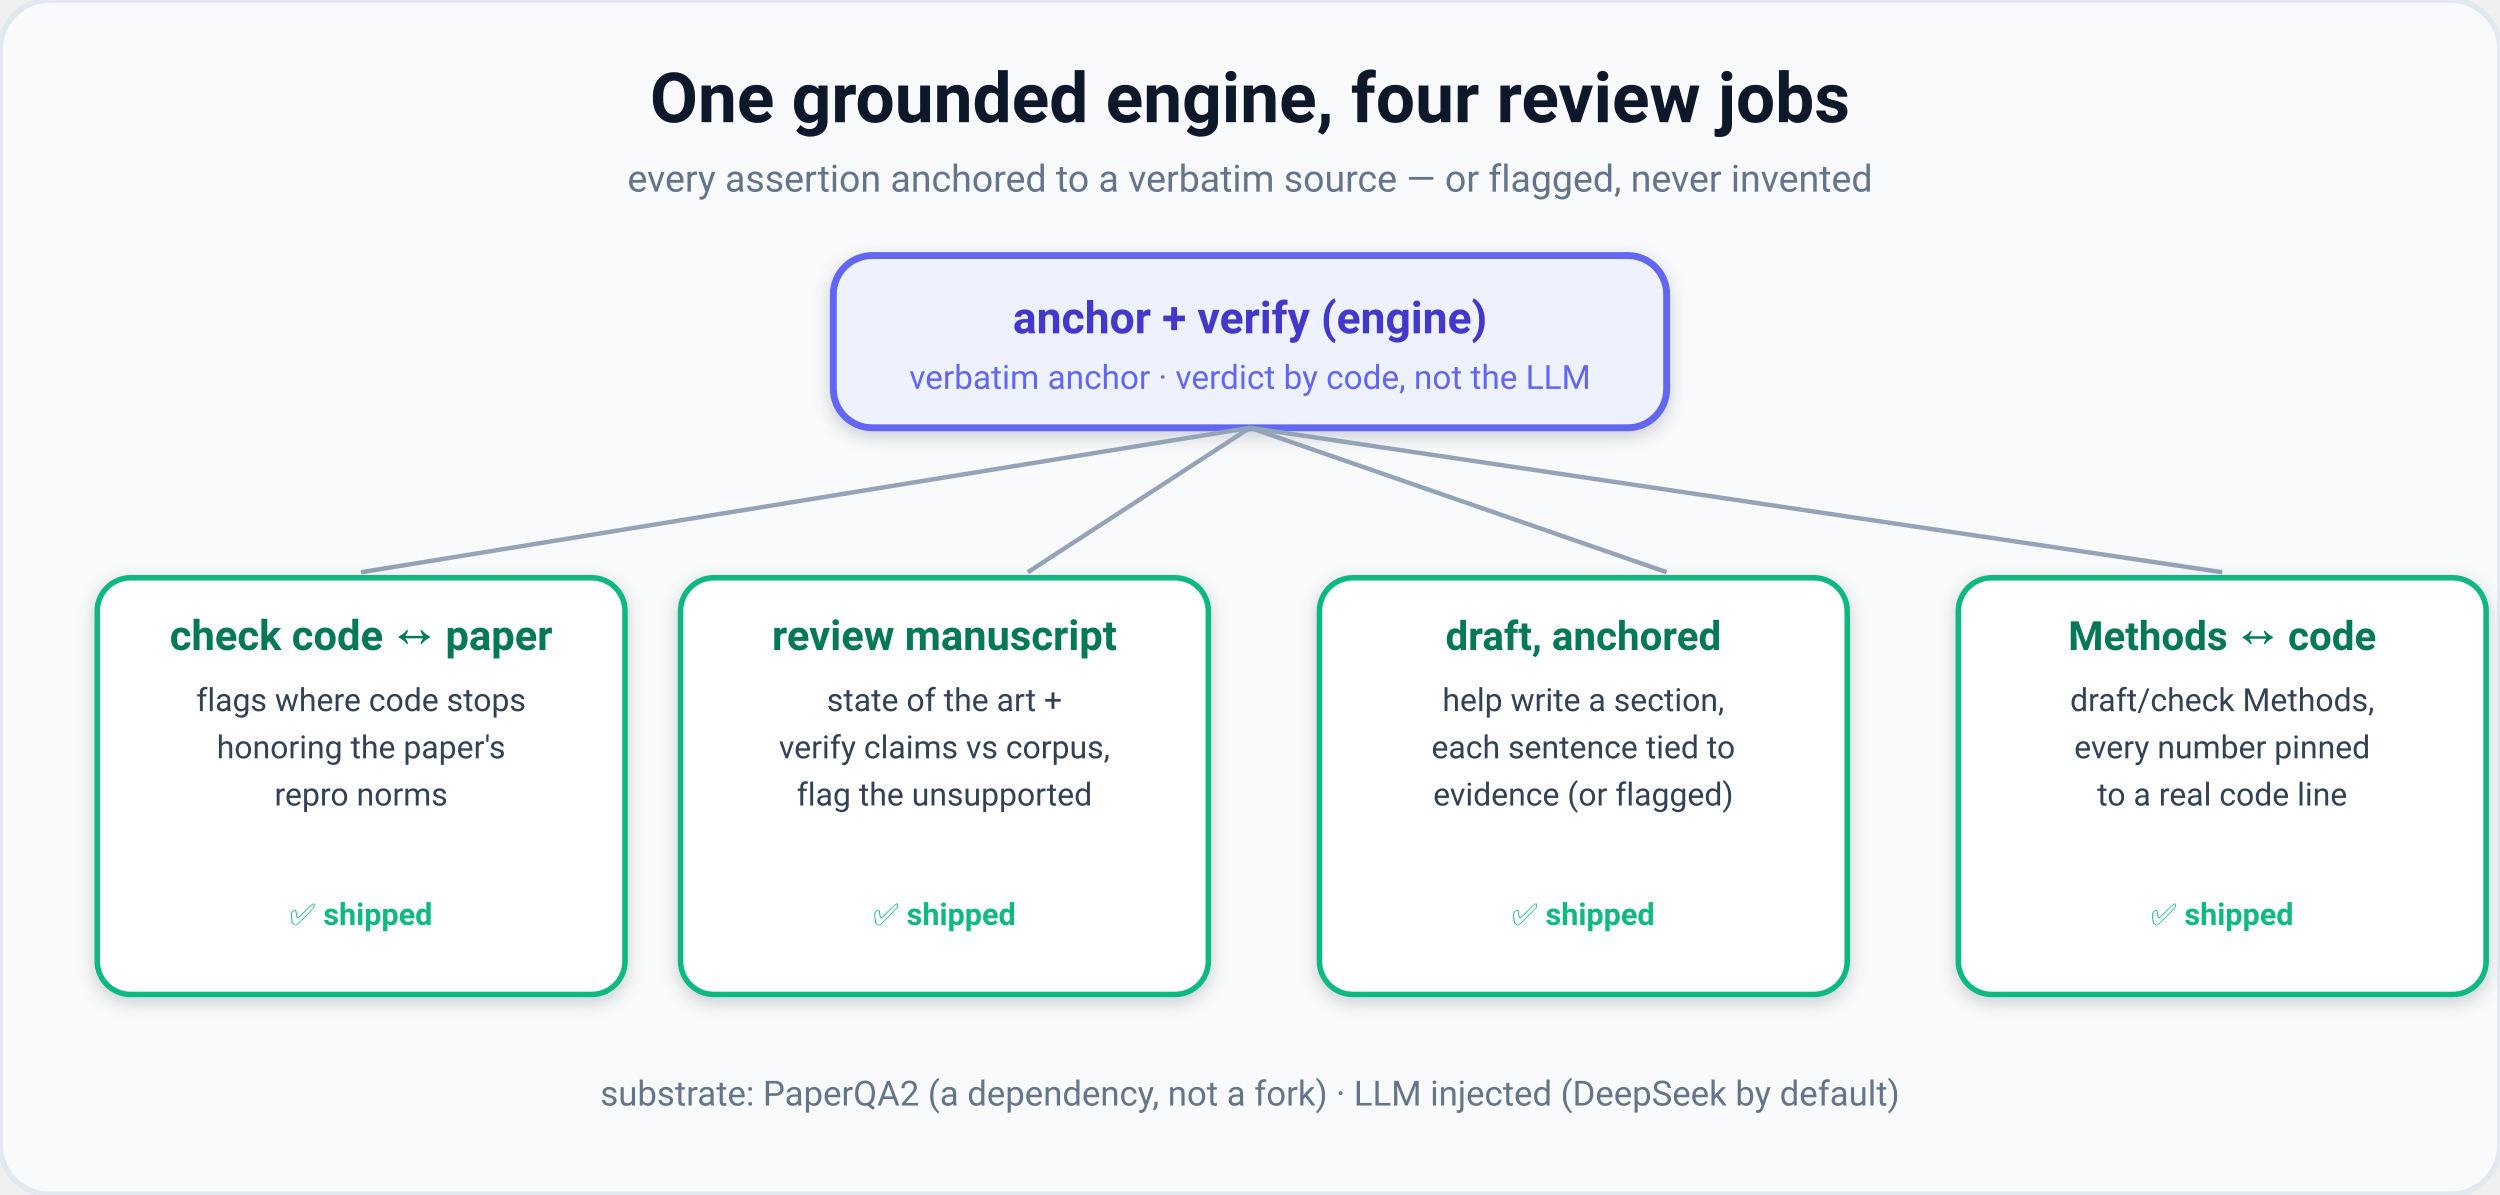
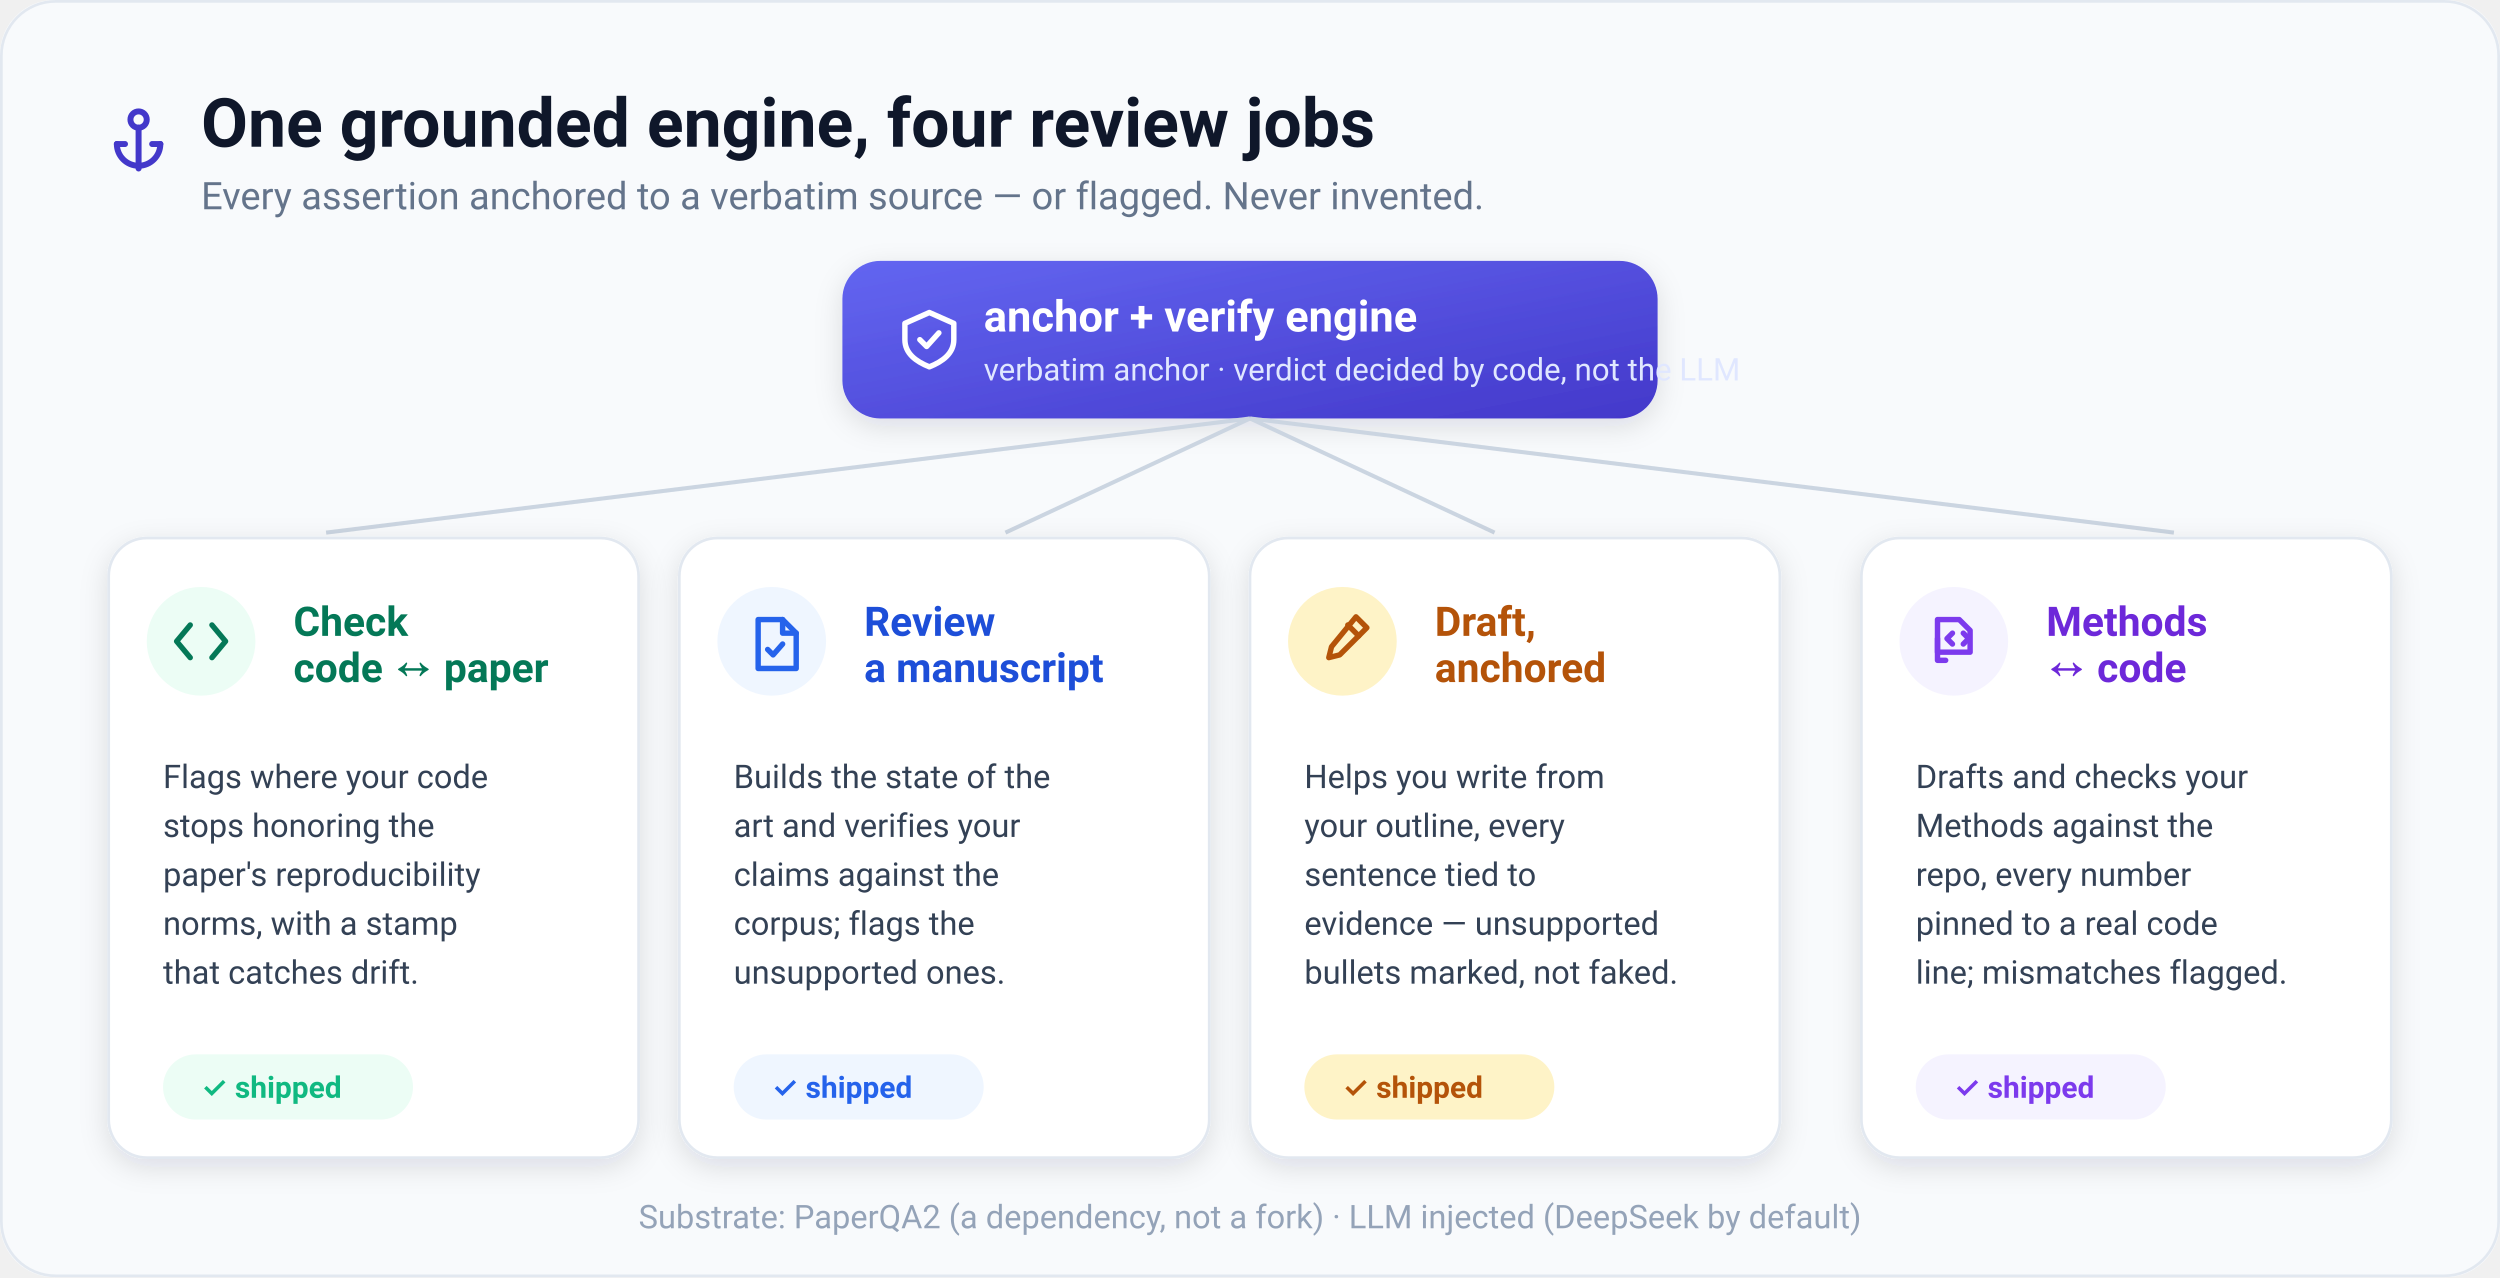
- <svg xmlns="http://www.w3.org/2000/svg" width="900" height="430" viewBox="0 0 900 430" font-family="-apple-system, Segoe UI, Roboto, Helvetica, Arial, sans-serif">
+ <svg xmlns="http://www.w3.org/2000/svg" width="920" height="470" viewBox="0 0 920 470" font-family="-apple-system, BlinkMacSystemFont, 'Segoe UI', Roboto, Helvetica, Arial, sans-serif">
  <defs>
-     <filter id="s" x="-20%" y="-20%" width="140%" height="140%">
-       <feDropShadow dx="0" dy="2" stdDeviation="3" flood-color="#0f172a" flood-opacity="0.18" />
+     <linearGradient id="engine" x1="0" y1="0" x2="1" y2="1">
+       <stop offset="0" stop-color="#6366f1" />
+       <stop offset="1" stop-color="#4338ca" />
+     </linearGradient>
+     <filter id="sh" x="-30%" y="-30%" width="160%" height="160%">
+       <feDropShadow dx="0" dy="3" stdDeviation="5" flood-color="#1e293b" flood-opacity="0.12" />
    </filter>
  </defs>
-   <rect x="0" y="0" width="900" height="430" rx="18" fill="#f8fafc" />
-   <rect x="0" y="0" width="900" height="430" rx="18" fill="none" stroke="#e2e8f0" stroke-width="2" />
-   <text x="450" y="44" text-anchor="middle" font-size="25" font-weight="700" fill="#0f172a">One grounded engine, four review jobs</text>
-   <text x="450" y="69" text-anchor="middle" font-size="13.5" fill="#64748b">every assertion anchored to a verbatim source — or flagged, never invented</text>
-   <rect x="300" y="92" width="300" height="62" rx="14" fill="#eef2ff" stroke="#6366f1" stroke-width="2.5" filter="url(#s)" />
-   <text x="450" y="120" text-anchor="middle" font-size="16" font-weight="700" fill="#4338ca">anchor + verify (engine)</text>
-   <text x="450" y="140" text-anchor="middle" font-size="12" fill="#6366f1">verbatim anchor · verdict by code, not the LLM</text>
-   <line x1="450" y1="154" x2="130" y2="206" stroke="#94a3b8" stroke-width="1.6" />
-   <line x1="450" y1="154" x2="370" y2="206" stroke="#94a3b8" stroke-width="1.6" />
-   <line x1="450" y1="154" x2="600" y2="206" stroke="#94a3b8" stroke-width="1.6" />
-   <line x1="450" y1="154" x2="800" y2="206" stroke="#94a3b8" stroke-width="1.6" />
-   <rect x="35" y="208" width="190" height="150" rx="12" fill="#ffffff" stroke="#10b981" stroke-width="2" filter="url(#s)" />
-   <text x="130" y="234" text-anchor="middle" font-size="15" font-weight="700" fill="#047857">check code ↔ paper</text>
-   <text x="130" y="256" text-anchor="middle" font-size="11.5" fill="#334155">flags where code stops</text>
-   <text x="130" y="273" text-anchor="middle" font-size="11.5" fill="#334155">honoring the paper's</text>
-   <text x="130" y="290" text-anchor="middle" font-size="11.5" fill="#334155">repro norms</text>
-   <text x="130" y="333" text-anchor="middle" font-size="11" font-weight="600" fill="#10b981">✅ shipped</text>
-   <rect x="245" y="208" width="190" height="150" rx="12" fill="#ffffff" stroke="#10b981" stroke-width="2" filter="url(#s)" />
-   <text x="340" y="234" text-anchor="middle" font-size="15" font-weight="700" fill="#047857">review manuscript</text>
-   <text x="340" y="256" text-anchor="middle" font-size="11.5" fill="#334155">state of the art +</text>
-   <text x="340" y="273" text-anchor="middle" font-size="11.5" fill="#334155">verify claims vs corpus,</text>
-   <text x="340" y="290" text-anchor="middle" font-size="11.5" fill="#334155">flag the unsupported</text>
-   <text x="340" y="333" text-anchor="middle" font-size="11" font-weight="600" fill="#10b981">✅ shipped</text>
-   <rect x="475" y="208" width="190" height="150" rx="12" fill="#ffffff" stroke="#10b981" stroke-width="2" filter="url(#s)" />
-   <text x="570" y="234" text-anchor="middle" font-size="14.5" font-weight="700" fill="#047857">draft, anchored</text>
-   <text x="570" y="256" text-anchor="middle" font-size="11.5" fill="#334155">help write a section,</text>
-   <text x="570" y="273" text-anchor="middle" font-size="11.5" fill="#334155">each sentence tied to</text>
-   <text x="570" y="290" text-anchor="middle" font-size="11.5" fill="#334155">evidence (or flagged)</text>
-   <text x="570" y="333" text-anchor="middle" font-size="11" font-weight="600" fill="#10b981">✅ shipped</text>
-   <rect x="705" y="208" width="190" height="150" rx="12" fill="#ffffff" stroke="#10b981" stroke-width="2" filter="url(#s)" />
-   <text x="800" y="234" text-anchor="middle" font-size="14.5" font-weight="700" fill="#047857">Methods ↔ code</text>
-   <text x="800" y="256" text-anchor="middle" font-size="11.5" fill="#334155">draft/check Methods,</text>
-   <text x="800" y="273" text-anchor="middle" font-size="11.5" fill="#334155">every number pinned</text>
-   <text x="800" y="290" text-anchor="middle" font-size="11.5" fill="#334155">to a real code line</text>
-   <text x="800" y="333" text-anchor="middle" font-size="11" font-weight="600" fill="#10b981">✅ shipped</text>
-   <text x="450" y="398" text-anchor="middle" font-size="12.5" fill="#64748b">substrate: PaperQA2 (a dependency, not a fork) · LLM injected (DeepSeek by default)</text>
+   <rect x="0" y="0" width="920" height="470" rx="20" fill="#f8fafc" />
+   <rect x="0.5" y="0.5" width="919" height="469" rx="20" fill="none" stroke="#e2e8f0" />
+   <g transform="translate(40,40)">
+     <g transform="translate(0,-2)" stroke="#4338ca" stroke-width="2.2" fill="none" stroke-linecap="round" stroke-linejoin="round">
+       <circle cx="11" cy="6" r="3" />
+       <line x1="11" y1="9" x2="11" y2="24" />
+       <path d="M3 15a8 8 0 0 0 16 0" />
+       <line x1="3" y1="15" x2="6" y2="15" />
+       <line x1="19" y1="15" x2="16" y2="15" />
+     </g>
+     <text x="34" y="14" font-size="25" font-weight="700" fill="#0f172a">One grounded engine, four review jobs</text>
+     <text x="34" y="37" font-size="14" fill="#64748b">Every assertion anchored to a verbatim source — or flagged. Never invented.</text>
+   </g>
+   <g transform="translate(310,96)">
+     <rect width="300" height="58" rx="14" fill="url(#engine)" filter="url(#sh)" />
+     <g transform="translate(20,17)" stroke="#ffffff" stroke-width="2" fill="none" stroke-linecap="round" stroke-linejoin="round">
+       <path d="M12 2 3 6v6c0 5 4 8 9 10 5-2 9-5 9-10V6z" />
+       <path d="M8.5 12l2.5 2.5 4.5-5" />
+     </g>
+     <text x="52" y="26" font-size="16" font-weight="700" fill="#ffffff">anchor + verify engine</text>
+     <text x="52" y="44" font-size="11.5" fill="#e0e7ff">verbatim anchor · verdict decided by code, not the LLM</text>
+   </g>
+   <g stroke="#cbd5e1" stroke-width="1.5">
+     <path d="M460 154 L120 196" fill="none" />
+     <path d="M460 154 L370 196" fill="none" />
+     <path d="M460 154 L550 196" fill="none" />
+     <path d="M460 154 L800 196" fill="none" />
+   </g>
+   <g transform="translate(40,198)">
+     <rect width="195" height="228" rx="14" fill="#ffffff" stroke="#e2e8f0" filter="url(#sh)" />
+     <circle cx="34" cy="38" r="20" fill="#ecfdf5" />
+     <g transform="translate(24,28)" stroke="#047857" stroke-width="2" fill="none" stroke-linecap="round" stroke-linejoin="round">
+       <polyline points="6,4 1,10 6,16" />
+       <polyline points="14,4 19,10 14,16" />
+     </g>
+     <text x="68" y="36" font-size="15" font-weight="700" fill="#047857">Check</text>
+     <text x="68" y="53" font-size="15" font-weight="700" fill="#047857">code ↔ paper</text>
+     <text x="20" y="92" font-size="12" fill="#334155">Flags where your code</text>
+     <text x="20" y="110" font-size="12" fill="#334155">stops honoring the</text>
+     <text x="20" y="128" font-size="12" fill="#334155">paper's reproducibility</text>
+     <text x="20" y="146" font-size="12" fill="#334155">norms, with a stamp</text>
+     <text x="20" y="164" font-size="12" fill="#334155">that catches drift.</text>
+     <rect x="20" y="190" width="92" height="24" rx="12" fill="#ecfdf5" />
+     <text x="34" y="206" font-size="11" font-weight="600" fill="#10b981">✓ shipped</text>
+   </g>
+   <g transform="translate(250,198)">
+     <rect width="195" height="228" rx="14" fill="#ffffff" stroke="#e2e8f0" filter="url(#sh)" />
+     <circle cx="34" cy="38" r="20" fill="#eff6ff" />
+     <g transform="translate(25,28)" stroke="#2563eb" stroke-width="2" fill="none" stroke-linecap="round" stroke-linejoin="round">
+       <path d="M4 2h9l5 5v13H4z" />
+       <polyline points="13,2 13,7 18,7" />
+       <polyline points="7.5,13 9.5,15 13,11" />
+     </g>
+     <text x="68" y="36" font-size="15" font-weight="700" fill="#1d4ed8">Review</text>
+     <text x="68" y="53" font-size="15" font-weight="700" fill="#1d4ed8">a manuscript</text>
+     <text x="20" y="92" font-size="12" fill="#334155">Builds the state of the</text>
+     <text x="20" y="110" font-size="12" fill="#334155">art and verifies your</text>
+     <text x="20" y="128" font-size="12" fill="#334155">claims against the</text>
+     <text x="20" y="146" font-size="12" fill="#334155">corpus; flags the</text>
+     <text x="20" y="164" font-size="12" fill="#334155">unsupported ones.</text>
+     <rect x="20" y="190" width="92" height="24" rx="12" fill="#eff6ff" />
+     <text x="34" y="206" font-size="11" font-weight="600" fill="#2563eb">✓ shipped</text>
+   </g>
+   <g transform="translate(460,198)">
+     <rect width="195" height="228" rx="14" fill="#ffffff" stroke="#e2e8f0" filter="url(#sh)" />
+     <circle cx="34" cy="38" r="20" fill="#fef3c7" />
+     <g transform="translate(25,27)" stroke="#b45309" stroke-width="2" fill="none" stroke-linecap="round" stroke-linejoin="round">
+       <path d="M14 2l4 4-10 10-4 1 1-4z" />
+       <line x1="11" y1="5" x2="15" y2="9" />
+     </g>
+     <text x="68" y="36" font-size="15" font-weight="700" fill="#b45309">Draft,</text>
+     <text x="68" y="53" font-size="15" font-weight="700" fill="#b45309">anchored</text>
+     <text x="20" y="92" font-size="12" fill="#334155">Helps you write from</text>
+     <text x="20" y="110" font-size="12" fill="#334155">your outline, every</text>
+     <text x="20" y="128" font-size="12" fill="#334155">sentence tied to</text>
+     <text x="20" y="146" font-size="12" fill="#334155">evidence — unsupported</text>
+     <text x="20" y="164" font-size="12" fill="#334155">bullets marked, not faked.</text>
+     <rect x="20" y="190" width="92" height="24" rx="12" fill="#fef3c7" />
+     <text x="34" y="206" font-size="11" font-weight="600" fill="#b45309">✓ shipped</text>
+   </g>
+   <g transform="translate(685,198)">
+     <rect width="195" height="228" rx="14" fill="#ffffff" stroke="#e2e8f0" filter="url(#sh)" />
+     <circle cx="34" cy="38" r="20" fill="#f5f3ff" />
+     <g transform="translate(24,28)" stroke="#7c3aed" stroke-width="2" fill="none" stroke-linecap="round" stroke-linejoin="round">
+       <path d="M4 2h8l4 4v8H4z" />
+       <polyline points="7,17 4,17 4,9" />
+       <polyline points="9.5,7 7.5,9 9.5,11" />
+       <polyline points="13.5,7 15.5,9 13.5,11" />
+     </g>
+     <text x="68" y="36" font-size="15" font-weight="700" fill="#6d28d9">Methods</text>
+     <text x="68" y="53" font-size="15" font-weight="700" fill="#6d28d9">↔ code</text>
+     <text x="20" y="92" font-size="12" fill="#334155">Drafts and checks your</text>
+     <text x="20" y="110" font-size="12" fill="#334155">Methods against the</text>
+     <text x="20" y="128" font-size="12" fill="#334155">repo, every number</text>
+     <text x="20" y="146" font-size="12" fill="#334155">pinned to a real code</text>
+     <text x="20" y="164" font-size="12" fill="#334155">line; mismatches flagged.</text>
+     <rect x="20" y="190" width="92" height="24" rx="12" fill="#f5f3ff" />
+     <text x="34" y="206" font-size="11" font-weight="600" fill="#7c3aed">✓ shipped</text>
+   </g>
+   <text x="460" y="452" text-anchor="middle" font-size="12" fill="#94a3b8">Substrate: PaperQA2 (a dependency, not a fork) · LLM injected (DeepSeek by default)</text>
</svg>
